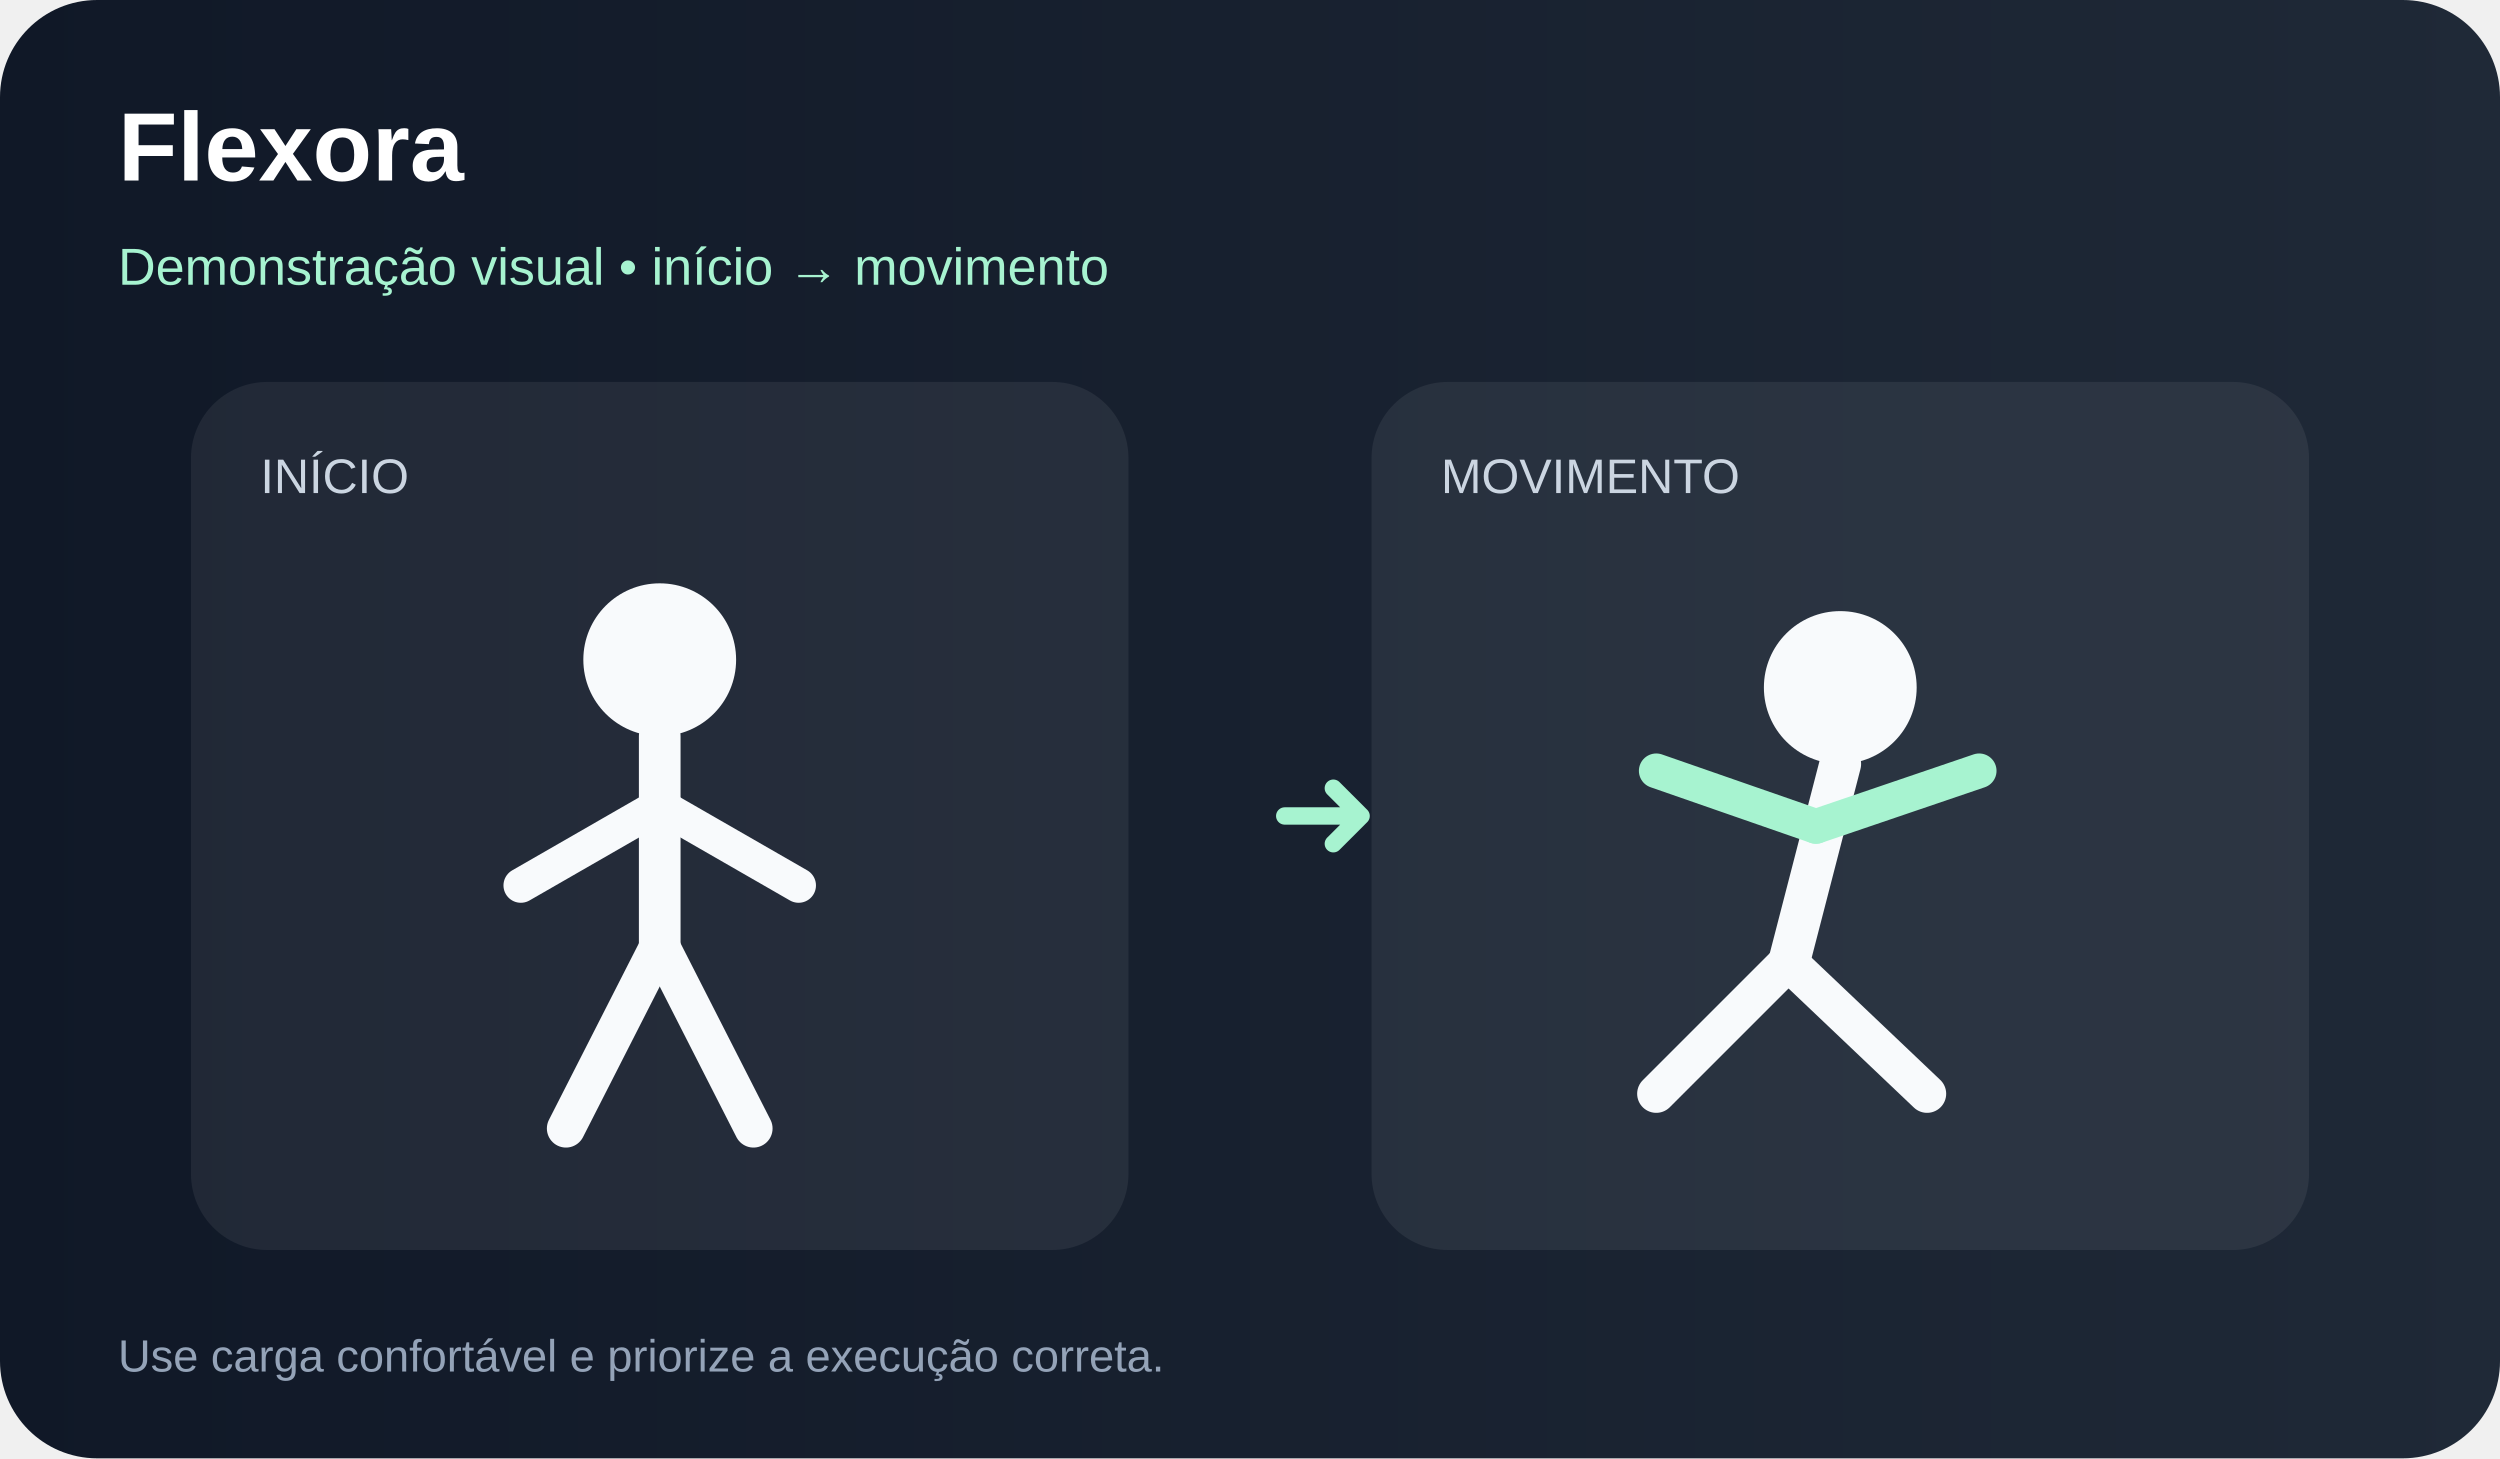
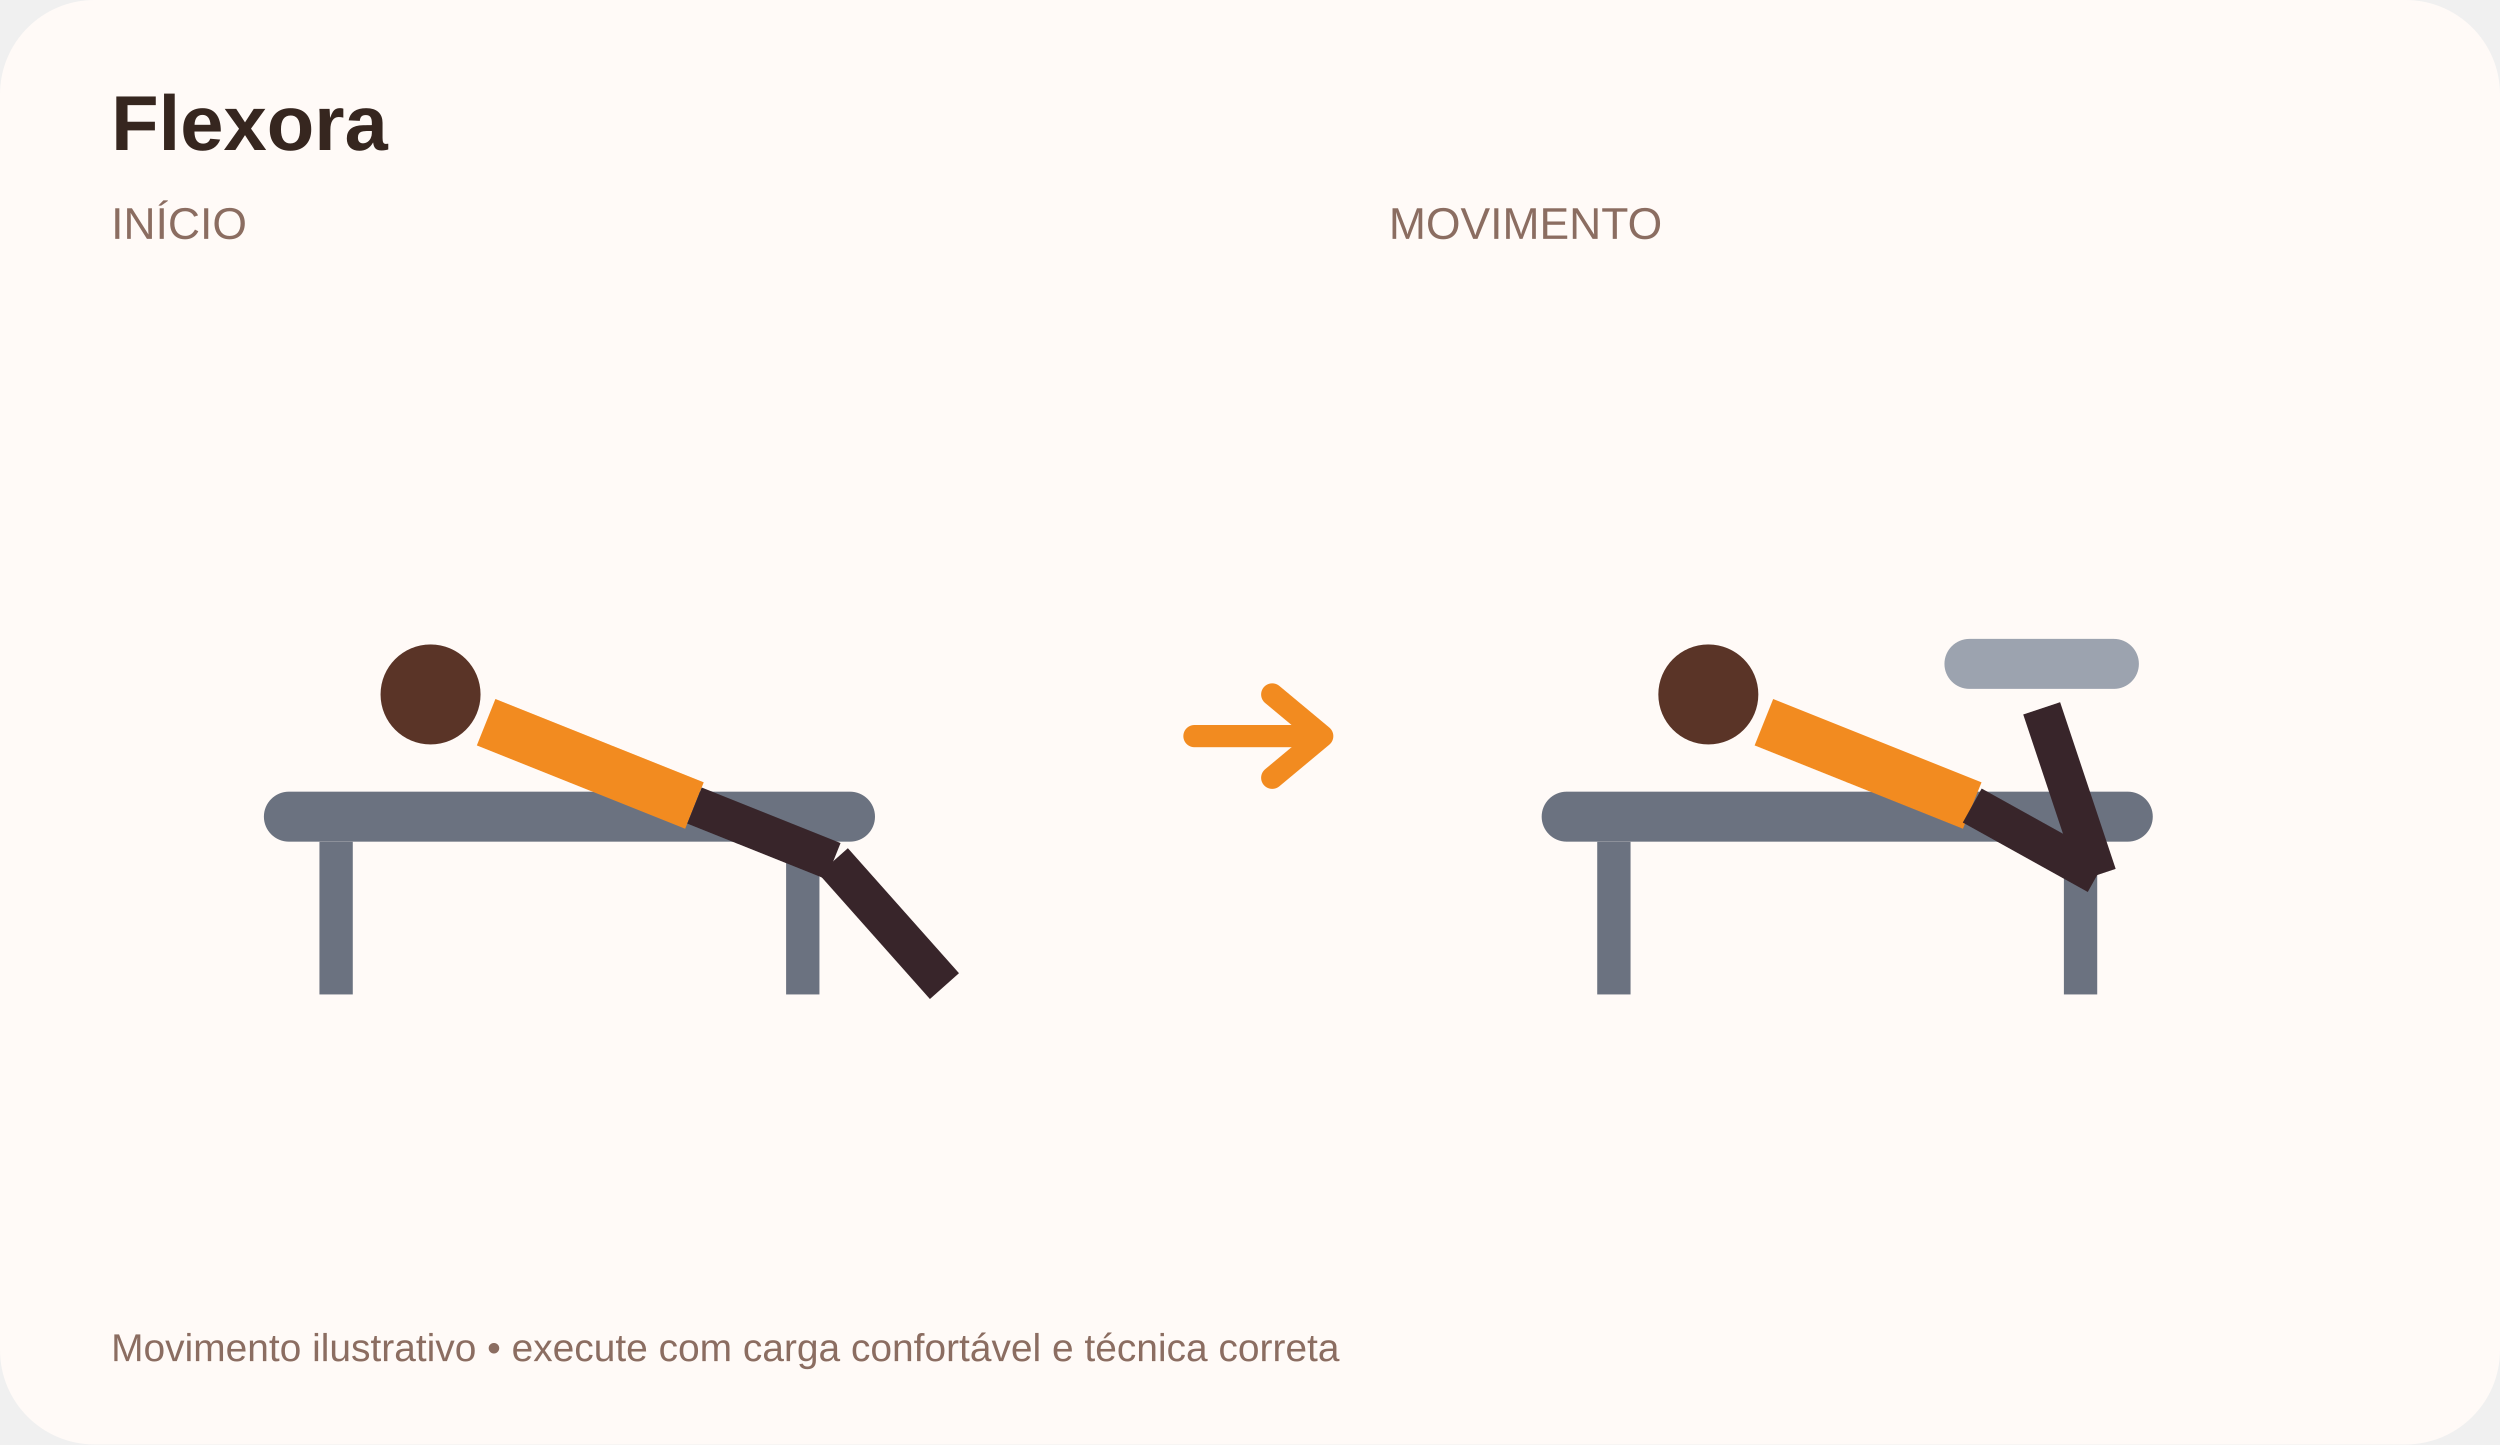
- <svg xmlns="http://www.w3.org/2000/svg" width="720" height="420" viewBox="0 0 720 420">
-   <defs>
-     <linearGradient id="bg" x1="0" x2="1">
-       <stop offset="0" stop-color="#101827" />
-       <stop offset="1" stop-color="#1f2937" />
-     </linearGradient>
-   </defs>
-   <rect width="720" height="420" rx="28" fill="url(#bg)" />
-   <text x="34" y="52" fill="#ffffff" font-family="Arial" font-size="28" font-weight="700">Flexora</text>
-   <text x="34" y="82" fill="#a7f3d0" font-family="Arial" font-size="15">Demonstração visual • início → movimento</text>
-   <g transform="translate(55,110)">
-     <rect x="0" y="0" width="270" height="250" rx="22" fill="#ffffff" opacity=".07" />
-     <rect x="340" y="0" width="270" height="250" rx="22" fill="#ffffff" opacity=".07" />
-     <text x="20" y="32" fill="#cbd5e1" font-family="Arial" font-size="14">INÍCIO</text>
-     <text x="360" y="32" fill="#cbd5e1" font-family="Arial" font-size="14">MOVIMENTO</text>
-     <circle cx="135" cy="80" r="22" fill="#f8fafc" />
-     <line x1="135" y1="102" x2="135" y2="164" stroke="#f8fafc" stroke-width="12" stroke-linecap="round" />
-     <line x1="135" y1="122" x2="95" y2="145" stroke="#f8fafc" stroke-width="10" stroke-linecap="round" />
-     <line x1="135" y1="122" x2="175" y2="145" stroke="#f8fafc" stroke-width="10" stroke-linecap="round" />
-     <line x1="135" y1="162" x2="108" y2="215" stroke="#f8fafc" stroke-width="11" stroke-linecap="round" />
-     <line x1="135" y1="162" x2="162" y2="215" stroke="#f8fafc" stroke-width="11" stroke-linecap="round" />
-     <circle cx="475" cy="88" r="22" fill="#f8fafc" />
-     <line x1="475" y1="110" x2="460" y2="168" stroke="#f8fafc" stroke-width="12" stroke-linecap="round" />
-     <line x1="468" y1="128" x2="422" y2="112" stroke="#a7f3d0" stroke-width="10" stroke-linecap="round" />
-     <line x1="468" y1="128" x2="515" y2="112" stroke="#a7f3d0" stroke-width="10" stroke-linecap="round" />
-     <line x1="460" y1="167" x2="422" y2="205" stroke="#f8fafc" stroke-width="11" stroke-linecap="round" />
-     <line x1="460" y1="167" x2="500" y2="205" stroke="#f8fafc" stroke-width="11" stroke-linecap="round" />
-     <path d="M315 125 l22 0 l-8 -8 m8 8 l-8 8" stroke="#a7f3d0" stroke-width="5" fill="none" stroke-linecap="round" stroke-linejoin="round" />
-   </g>
-   <text x="34" y="395" fill="#94a3b8" font-family="Arial" font-size="13">Use carga confortável e priorize a execução correta.</text>
+ <svg xmlns="http://www.w3.org/2000/svg" viewBox="0 0 900 520" width="900" height="520">
+   <rect width="900" height="520" rx="34" fill="#fffaf7" />
+   <text x="40" y="54" font-family="Arial, sans-serif" font-size="28" font-weight="700" fill="#36261f">Flexora</text>
+   <text x="40" y="86" font-family="Arial, sans-serif" font-size="16" fill="#8b6d61">INÍCIO</text>
+   <text x="500" y="86" font-family="Arial, sans-serif" font-size="16" fill="#8b6d61">MOVIMENTO</text>
+   <path d="M430 265 h40" stroke="#f28b20" stroke-width="8" stroke-linecap="round" />
+   <path d="M458 250 l18 15 -18 15" fill="none" stroke="#f28b20" stroke-width="8" stroke-linecap="round" stroke-linejoin="round" />
+   <rect x="95" y="285" width="220" height="18" rx="9" fill="#6b7280" />
+   <rect x="115" y="303" width="12" height="55" fill="#6b7280" />
+   <rect x="283" y="303" width="12" height="55" fill="#6b7280" />
+   <rect x="555" y="285" width="220" height="18" rx="9" fill="#6b7280" />
+   <rect x="575" y="303" width="12" height="55" fill="#6b7280" />
+   <rect x="743" y="303" width="12" height="55" fill="#6b7280" />
+   <circle cx="155" cy="250" r="18" fill="#5a3427" />
+   <line x1="175" y1="260" x2="250" y2="290" stroke="#f28b20" stroke-width="18" />
+   <line x1="250" y1="290" x2="300" y2="310" stroke="#38252a" stroke-width="14" />
+   <line x1="300" y1="310" x2="340" y2="355" stroke="#38252a" stroke-width="14" />
+   <circle cx="615" cy="250" r="18" fill="#5a3427" />
+   <line x1="635" y1="260" x2="710" y2="290" stroke="#f28b20" stroke-width="18" />
+   <line x1="710" y1="290" x2="755" y2="315" stroke="#38252a" stroke-width="14" />
+   <line x1="755" y1="315" x2="735" y2="255" stroke="#38252a" stroke-width="14" />
+   <rect x="700" y="230" width="70" height="18" rx="9" fill="#9ca3af" />
+   <text x="40" y="490" font-family="Arial, sans-serif" font-size="14" fill="#8b6d61">Movimento ilustrativo • execute com carga confortável e técnica correta</text>
</svg>
